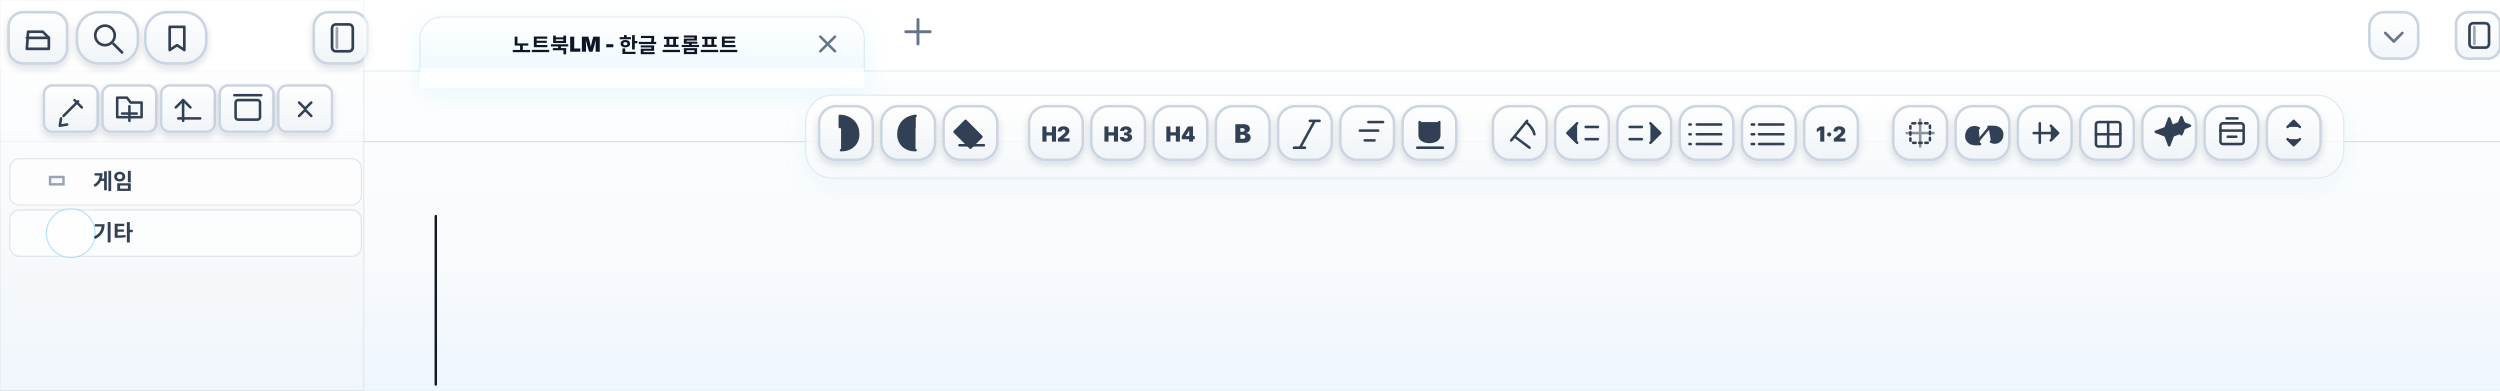
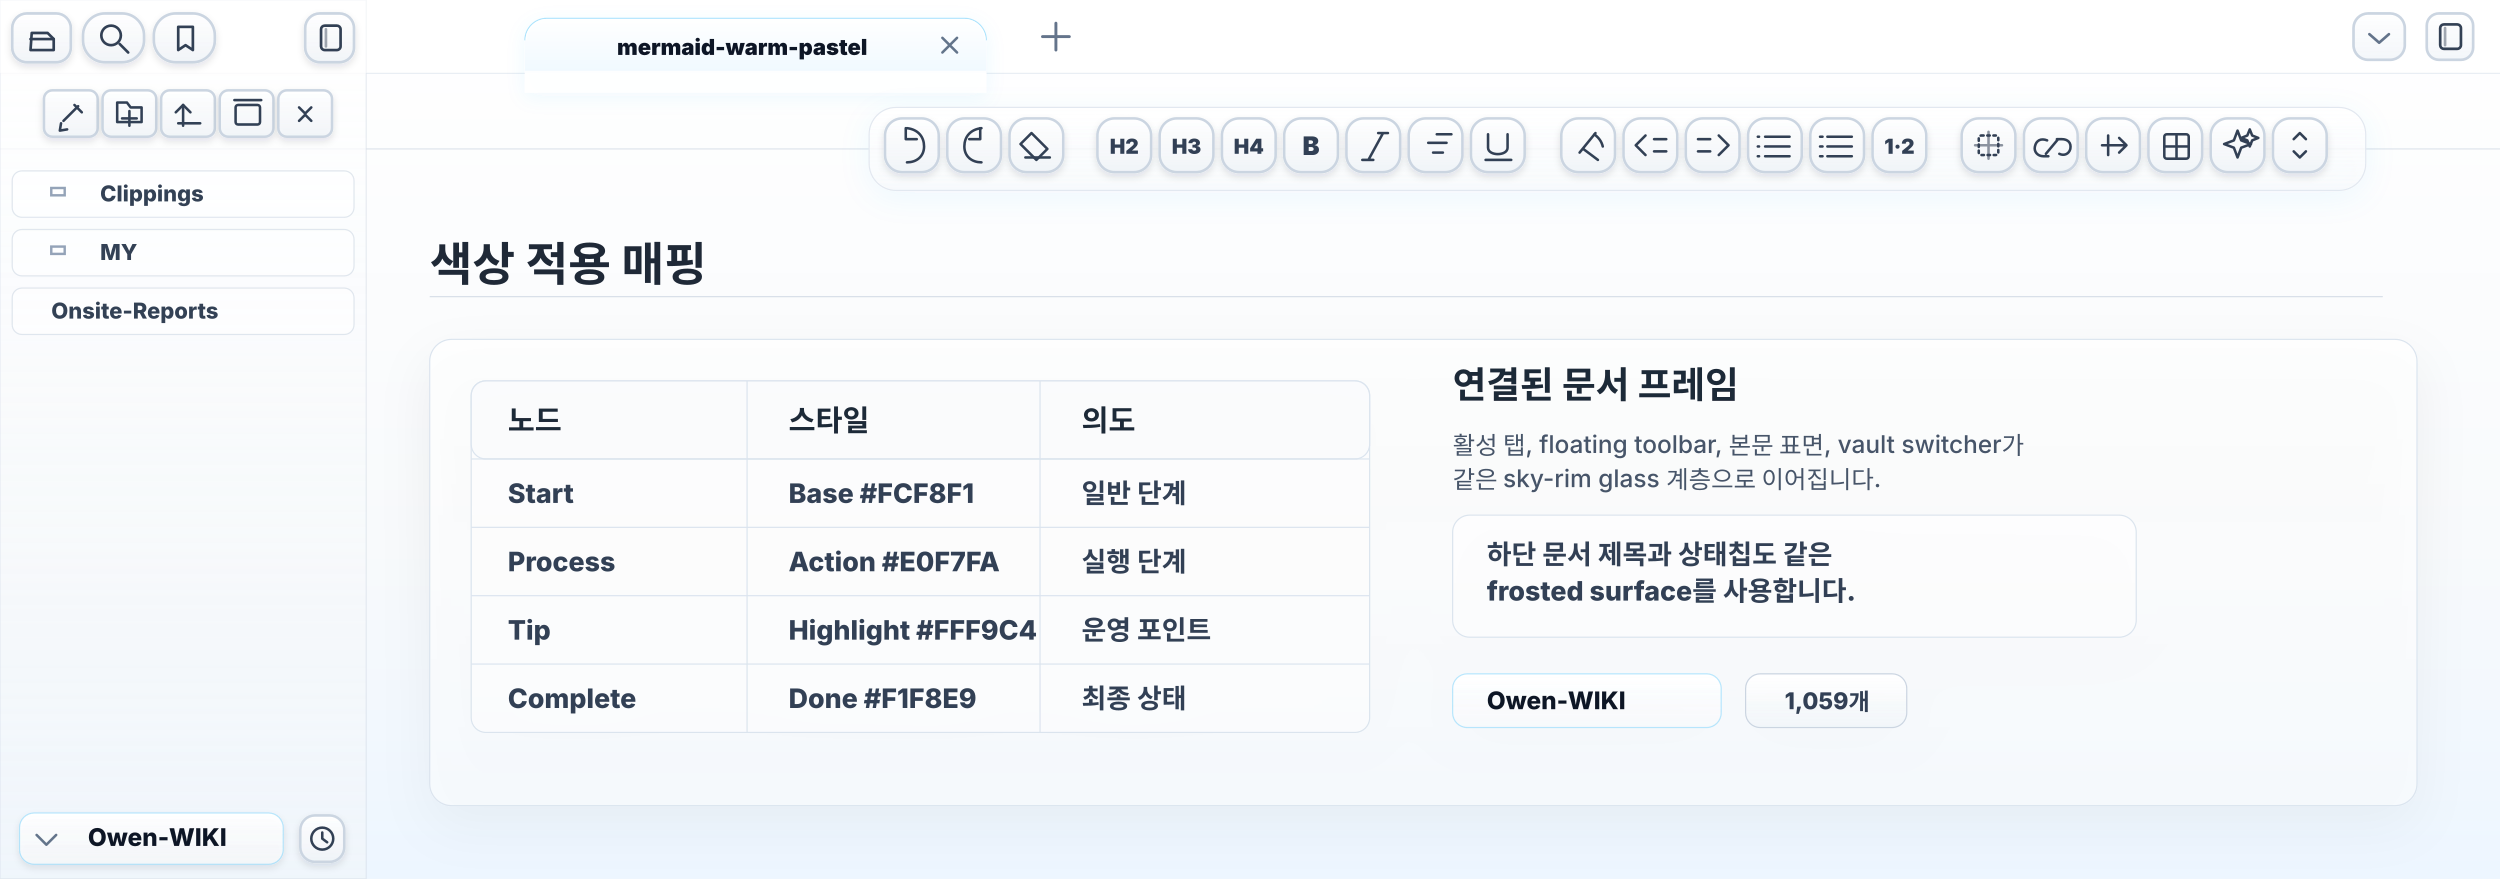
- <svg xmlns="http://www.w3.org/2000/svg" width="2048" height="320" viewBox="0 0 2048 320" role="img" aria-labelledby="title desc">
+ <svg xmlns="http://www.w3.org/2000/svg" width="2048" height="720" viewBox="0 0 2048 720" role="img" aria-labelledby="title desc">
  <defs>
    <linearGradient id="page" x1="0" y1="0" x2="0" y2="1">
      <stop offset="0" stop-color="#ffffff" />
-       <stop offset="0.68" stop-color="#f8fafc" />
-       <stop offset="1" stop-color="#eef6ff" />
+       <stop offset="0.62" stop-color="#f8fafc" />
+       <stop offset="1" stop-color="#edf6ff" />
    </linearGradient>
    <linearGradient id="sidebar" x1="0" y1="0" x2="0" y2="1">
-       <stop offset="0" stop-color="#ffffff" stop-opacity="0.82" />
+       <stop offset="0" stop-color="#ffffff" stop-opacity="0.84" />
      <stop offset="1" stop-color="#f1f5f9" stop-opacity="0.62" />
    </linearGradient>
    <linearGradient id="glass" x1="0" y1="0" x2="0" y2="1">
      <stop offset="0" stop-color="#ffffff" stop-opacity="0.96" />
-       <stop offset="1" stop-color="#f8fafc" stop-opacity="0.78" />
+       <stop offset="1" stop-color="#f8fafc" stop-opacity="0.72" />
    </linearGradient>
    <linearGradient id="activeTab" x1="0" y1="0" x2="0" y2="1">
      <stop offset="0" stop-color="#ffffff" />
      <stop offset="1" stop-color="#f0f9ff" />
    </linearGradient>
    <linearGradient id="button" x1="0" y1="0" x2="0" y2="1">
      <stop offset="0" stop-color="#ffffff" stop-opacity="0.98" />
      <stop offset="1" stop-color="#f1f5f9" stop-opacity="0.84" />
    </linearGradient>
+     <linearGradient id="paper" x1="0" y1="0" x2="0" y2="1">
+       <stop offset="0" stop-color="#ffffff" stop-opacity="0.70" />
+       <stop offset="1" stop-color="#ffffff" stop-opacity="0.46" />
+     </linearGradient>
    <filter id="tabShadow" x="-18%" y="-40%" width="136%" height="190%">
-       <feDropShadow dx="0" dy="18" stdDeviation="20" flood-color="#0f172a" flood-opacity="0.12" />
-       <feDropShadow dx="0" dy="5" stdDeviation="9" flood-color="#38bdf8" flood-opacity="0.10" />
-     </filter>
-     <filter id="toolbarShadow" x="-12%" y="-80%" width="124%" height="260%">
-       <feDropShadow dx="0" dy="20" stdDeviation="22" flood-color="#0f172a" flood-opacity="0.16" />
-       <feDropShadow dx="0" dy="6" stdDeviation="9" flood-color="#38bdf8" flood-opacity="0.08" />
+       <feDropShadow dx="0" dy="15" stdDeviation="18" flood-color="#0f172a" flood-opacity="0.10" />
+       <feDropShadow dx="0" dy="4" stdDeviation="8" flood-color="#38bdf8" flood-opacity="0.08" />
+     </filter>
+     <filter id="toolbarShadow" x="-12%" y="-70%" width="124%" height="240%">
+       <feDropShadow dx="0" dy="22" stdDeviation="24" flood-color="#0f172a" flood-opacity="0.14" />
+       <feDropShadow dx="0" dy="6" stdDeviation="12" flood-color="#38bdf8" flood-opacity="0.08" />
    </filter>
    <filter id="buttonShadow" x="-40%" y="-40%" width="180%" height="180%">
-       <feDropShadow dx="0" dy="3" stdDeviation="3" flood-color="#0f172a" flood-opacity="0.14" />
+       <feDropShadow dx="0" dy="3" stdDeviation="3" flood-color="#0f172a" flood-opacity="0.12" />
+     </filter>
+     <filter id="paperShadow" x="-8%" y="-12%" width="116%" height="128%">
+       <feDropShadow dx="0" dy="18" stdDeviation="22" flood-color="#0f172a" flood-opacity="0.08" />
    </filter>
  </defs>
-   <rect width="2048" height="320" fill="url(#page)" />
-   <path d="M0 58H2048" stroke="#e2e8f0" />
-   <path d="M0 116H2048" stroke="#cbd5e1" stroke-opacity="0.68" />
+   <rect width="2048" height="720" fill="url(#page)" />
+   <path d="M0 60H430M808 60H2048" stroke="#e2e8f0" />
+   <path d="M0 122H2048" stroke="#cbd5e1" stroke-opacity="0.62" />
  <g font-family="Inter, Pretendard, -apple-system, BlinkMacSystemFont, 'Segoe UI', sans-serif">
-     <rect x="0" y="0" width="298" height="320" fill="url(#sidebar)" stroke="#cbd5e1" stroke-opacity="0.45" />
-     <rect x="0" y="0" width="298" height="58" fill="#ffffff" fill-opacity="0.54" />
-     <g transform="translate(7 10)" fill="none" stroke="#334155" stroke-width="2.2" stroke-linecap="round" stroke-linejoin="round">
+     <rect x="0" y="0" width="300" height="720" fill="url(#sidebar)" stroke="#cbd5e1" stroke-opacity="0.42" />
+     <rect x="0" y="0" width="300" height="60" fill="#ffffff" fill-opacity="0.56" />
+     <g transform="translate(10 11)" fill="none" stroke="#334155" stroke-width="2.2" stroke-linecap="round" stroke-linejoin="round">
      <g filter="url(#buttonShadow)">
-         <rect width="48" height="42" rx="12" fill="url(#button)" stroke="#cbd5e1" />
-         <path d="M16 16H28L33 21V30H15Z" />
-         <path d="M15 21H33" />
-       </g>
-       <g transform="translate(56)" filter="url(#buttonShadow)">
-         <rect width="50" height="42" rx="18" fill="url(#button)" stroke="#cbd5e1" />
-         <circle cx="23" cy="19" r="8" />
-         <path d="M30 26L37 33" />
-       </g>
-       <g transform="translate(112)" filter="url(#buttonShadow)">
-         <rect width="50" height="42" rx="18" fill="url(#button)" stroke="#cbd5e1" />
-         <path d="M20 12H32V31L26 27L20 31Z" />
-       </g>
-       <g transform="translate(250)" filter="url(#buttonShadow)">
-         <rect width="44" height="42" rx="12" fill="url(#button)" stroke="#cbd5e1" />
-         <rect x="15" y="10" width="17" height="22" rx="3" />
-         <path d="M19 13V29" stroke-opacity="0.45" />
-       </g>
-     </g>
-     <g transform="translate(36 70)" fill="none" stroke="#334155" stroke-width="2.1" stroke-linecap="round" stroke-linejoin="round">
+         <rect width="48" height="40" rx="12" fill="url(#button)" stroke="#cbd5e1" />
+         <path d="M16 16H29L34 21V30H15Z" />
+         <path d="M15 21H34" />
+       </g>
+       <g transform="translate(58)" filter="url(#buttonShadow)">
+         <rect width="50" height="40" rx="18" fill="url(#button)" stroke="#cbd5e1" />
+         <circle cx="23" cy="18" r="8" />
+         <path d="M30 25L37 32" />
+       </g>
+       <g transform="translate(116)" filter="url(#buttonShadow)">
+         <rect width="50" height="40" rx="18" fill="url(#button)" stroke="#cbd5e1" />
+         <path d="M20 11H32V30L26 26L20 30Z" />
+       </g>
+       <g transform="translate(240)" filter="url(#buttonShadow)">
+         <rect width="40" height="40" rx="12" fill="url(#button)" stroke="#cbd5e1" />
+         <rect x="13" y="10" width="16" height="20" rx="3" />
+         <path d="M17 13V27" stroke-opacity="0.45" />
+       </g>
+     </g>
+     <g transform="translate(36 74)" fill="none" stroke="#334155" stroke-width="2.1" stroke-linecap="round" stroke-linejoin="round">
      <g filter="url(#buttonShadow)">
        <rect width="44" height="38" rx="7" fill="url(#button)" stroke="#cbd5e1" />
        <path d="M16 25L28 13" />
        <path d="M25 12L31 18" />
        <path d="M14 27L13 33L19 32" />
      </g>
      <g transform="translate(48)" filter="url(#buttonShadow)">
        <rect width="44" height="38" rx="7" fill="url(#button)" stroke="#cbd5e1" />
        <path d="M12 26H32V14H23L20 10H12Z" />
        <path d="M22 17V29M16 23H28" />
      </g>
      <g transform="translate(96)" filter="url(#buttonShadow)">
        <rect width="44" height="38" rx="7" fill="url(#button)" stroke="#cbd5e1" />
        <path d="M14 27H32" />
        <path d="M18 12V29" />
        <path d="M12 18L18 12L24 18" />
      </g>
      <g transform="translate(144)" filter="url(#buttonShadow)">
        <rect width="44" height="38" rx="7" fill="url(#button)" stroke="#cbd5e1" />
        <rect x="13" y="12" width="20" height="16" rx="2" />
        <path d="M12 8H34" />
      </g>
      <g transform="translate(192)" filter="url(#buttonShadow)">
        <rect width="44" height="38" rx="7" fill="url(#button)" stroke="#cbd5e1" />
        <path d="M17 14L22 19L27 14" />
        <path d="M17 25L22 20L27 25" />
      </g>
    </g>
-     <g transform="translate(8 130)" font-size="18" font-weight="760" fill="#334155">
-       <rect width="288" height="38" rx="8" fill="#ffffff" fill-opacity="0.60" stroke="#cbd5e1" stroke-opacity="0.58" />
-       <path d="M33 145H44V151H33Z" transform="translate(0 -130)" fill="none" stroke="#94a3b8" stroke-width="2" />
-       <text x="68" y="25">게임</text>
-       <rect y="42" width="288" height="38" rx="8" fill="#ffffff" fill-opacity="0.60" stroke="#cbd5e1" stroke-opacity="0.58" />
-       <circle cx="50" cy="61" r="20" fill="#ffffff" fill-opacity="0.62" stroke="#7dd3fc" stroke-opacity="0.58" />
-       <text x="68" y="67">기타</text>
+     <g transform="translate(10 140)" font-size="18" font-weight="760" fill="#334155">
+       <rect width="280" height="38" rx="8" fill="#ffffff" fill-opacity="0.58" stroke="#cbd5e1" stroke-opacity="0.58" />
+       <path d="M32 14H43V20H32Z" fill="none" stroke="#94a3b8" stroke-width="2" />
+       <text x="72" y="25">Clippings</text>
+       <rect y="48" width="280" height="38" rx="8" fill="#ffffff" fill-opacity="0.58" stroke="#cbd5e1" stroke-opacity="0.58" />
+       <path d="M32 62H43V68H32Z" fill="none" stroke="#94a3b8" stroke-width="2" />
+       <text x="72" y="73">MY</text>
+       <rect y="96" width="280" height="38" rx="8" fill="#ffffff" fill-opacity="0.58" stroke="#cbd5e1" stroke-opacity="0.58" />
+       <text x="32" y="121">Onsite-Reports</text>
+     </g>
+     <g filter="url(#buttonShadow)">
+       <rect x="16" y="666" width="216" height="42" rx="12" fill="url(#glass)" stroke="#7dd3fc" stroke-opacity="0.52" />
+       <text x="72" y="693" font-size="20" font-weight="780" fill="#111827">Owen-WIKI</text>
+       <path d="M34 680L42 688L34 696" fill="none" stroke="#64748b" stroke-width="2.1" stroke-linecap="round" stroke-linejoin="round" transform="rotate(90 38 688)" />
+     </g>
+     <g transform="translate(246 668)" filter="url(#buttonShadow)" fill="none" stroke="#334155" stroke-width="2.1" stroke-linecap="round" stroke-linejoin="round">
+       <rect width="36" height="38" rx="12" fill="url(#button)" stroke="#cbd5e1" />
+       <circle cx="18" cy="19" r="9" />
+       <path d="M18 14V19L22 22" />
    </g>
    <g>
-       <rect x="298" y="0" width="1750" height="58" fill="#ffffff" fill-opacity="0.54" />
-       <g transform="translate(344 14)" filter="url(#tabShadow)">
-         <path d="M0 18C0 8.1 8.1 0 18 0H346C355.9 0 364 8.1 364 18V44H0Z" fill="url(#activeTab)" stroke="#cbd5e1" stroke-opacity="0.55" />
-         <path d="M1 18C1 8.7 8.7 1 18 1H346C355.3 1 363 8.7 363 18" fill="none" stroke="#ffffff" stroke-opacity="0.94" />
-         <rect y="42" width="364" height="16" fill="#ffffff" fill-opacity="0.88" />
-         <text x="168" y="29" text-anchor="middle" font-size="17" font-weight="850" fill="#111827">노트북LM - 한글 프롬프트</text>
-         <path d="M328 16L340 28M340 16L328 28" stroke="#64748b" stroke-width="2.1" stroke-linecap="round" />
-       </g>
-       <g transform="translate(742 26)" stroke="#64748b" stroke-width="2.4" stroke-linecap="round">
-         <path d="M0 0H20" />
-         <path d="M10 -10V10" />
-       </g>
-       <g transform="translate(1941 10)" fill="none" stroke="#64748b" stroke-width="2.2" stroke-linecap="round" stroke-linejoin="round">
-         <rect width="40" height="38" rx="12" fill="url(#button)" stroke="#cbd5e1" />
-         <path d="M13 17L20 24L27 17" />
-       </g>
-       <g transform="translate(2012 10)" fill="none" stroke="#334155" stroke-width="2.2" stroke-linecap="round" stroke-linejoin="round">
-         <rect width="36" height="38" rx="10" fill="url(#button)" stroke="#cbd5e1" />
-         <rect x="11" y="9" width="16" height="20" rx="3" />
+       <rect x="300" y="0" width="1748" height="60" fill="#ffffff" fill-opacity="0.56" />
+       <g transform="translate(430 15)" filter="url(#tabShadow)">
+         <path d="M0 18C0 8.1 8.1 0 18 0H360C369.9 0 378 8.1 378 18V45H0Z" fill="url(#activeTab)" />
+         <path d="M0 18C0 8.1 8.1 0 18 0H360C369.9 0 378 8.1 378 18" fill="none" stroke="#7dd3fc" stroke-opacity="0.62" />
+         <path d="M1 18C1 8.7 8.7 1 18 1H360C369.3 1 377 8.7 377 18" fill="none" stroke="#ffffff" stroke-opacity="0.94" />
+         <rect y="43" width="378" height="18" fill="#ffffff" fill-opacity="0.88" />
+         <text x="178" y="30" text-anchor="middle" font-size="18" font-weight="850" fill="#111827">mermaid-warm-pastel</text>
+         <path d="M342 16L354 28M354 16L342 28" stroke="#64748b" stroke-width="2.1" stroke-linecap="round" />
+       </g>
+       <g transform="translate(854 30)" stroke="#64748b" stroke-width="2.4" stroke-linecap="round">
+         <path d="M0 0H22" />
+         <path d="M11 -11V11" />
+       </g>
+       <g transform="translate(1928 11)" fill="none" stroke="#64748b" stroke-width="2.2" stroke-linecap="round" stroke-linejoin="round">
+         <rect width="42" height="38" rx="12" fill="url(#button)" stroke="#cbd5e1" />
+         <path d="M13 17L21 24L29 17" />
+       </g>
+       <g transform="translate(1988 11)" fill="none" stroke="#334155" stroke-width="2.2" stroke-linecap="round" stroke-linejoin="round">
+         <rect width="38" height="38" rx="10" fill="url(#button)" stroke="#cbd5e1" />
+         <rect x="11" y="9" width="17" height="20" rx="3" />
        <path d="M15 12V26" stroke-opacity="0.45" />
      </g>
    </g>
-     <g transform="translate(660 78)" filter="url(#toolbarShadow)">
-       <rect width="1260" height="68" rx="22" fill="url(#glass)" stroke="#e2e8f0" />
-       <path d="M24 12C120 2 1140 2 1236 12" fill="none" stroke="#ffffff" stroke-opacity="0.94" stroke-width="2" />
-     </g>
-     <g transform="translate(671 87)" fill="#334155" stroke="#334155" stroke-width="2.1" stroke-linecap="round" stroke-linejoin="round">
+     <g transform="translate(712 88)" filter="url(#toolbarShadow)">
+       <rect width="1226" height="68" rx="22" fill="url(#glass)" stroke="#e2e8f0" />
+       <path d="M24 12C120 2 1106 2 1202 12" fill="none" stroke="#ffffff" stroke-opacity="0.94" stroke-width="2" />
+     </g>
+     <g transform="translate(725 97)" fill="none" stroke="#334155" stroke-width="2.1" stroke-linecap="round" stroke-linejoin="round">
      <g filter="url(#buttonShadow)">
        <rect width="44" height="44" rx="14" fill="url(#button)" stroke="#cbd5e1" />
        <path d="M26 17H17V8" />
        <path d="M18 8C27 9 32 15 32 23C32 31 26 36 18 36" />
      </g>
      <g transform="translate(51)" filter="url(#buttonShadow)">
        <rect width="44" height="44" rx="14" fill="url(#button)" stroke="#cbd5e1" />
        <path d="M18 17H27V8" />
        <path d="M28 8C19 9 14 15 14 23C14 31 20 36 28 36" />
      </g>
      <g transform="translate(102)" filter="url(#buttonShadow)">
        <rect width="44" height="44" rx="14" fill="url(#button)" stroke="#cbd5e1" />
        <path d="M18 12L31 25L22 34L9 21Z" />
        <path d="M13 32H33" />
      </g>
-       <g transform="translate(172)" filter="url(#buttonShadow)">
+       <g transform="translate(174)" filter="url(#buttonShadow)">
        <rect width="44" height="44" rx="14" fill="url(#button)" stroke="#cbd5e1" />
        <text x="22" y="29" text-anchor="middle" font-size="17" font-weight="850" fill="#334155" stroke="none">H2</text>
      </g>
-       <g transform="translate(223)" filter="url(#buttonShadow)">
+       <g transform="translate(225)" filter="url(#buttonShadow)">
        <rect width="44" height="44" rx="14" fill="url(#button)" stroke="#cbd5e1" />
        <text x="22" y="29" text-anchor="middle" font-size="17" font-weight="850" fill="#334155" stroke="none">H3</text>
      </g>
-       <g transform="translate(274)" filter="url(#buttonShadow)">
+       <g transform="translate(276)" filter="url(#buttonShadow)">
        <rect width="44" height="44" rx="14" fill="url(#button)" stroke="#cbd5e1" />
        <text x="22" y="29" text-anchor="middle" font-size="17" font-weight="850" fill="#334155" stroke="none">H4</text>
      </g>
-       <g transform="translate(325)" filter="url(#buttonShadow)">
+       <g transform="translate(327)" filter="url(#buttonShadow)">
        <rect width="44" height="44" rx="14" fill="url(#button)" stroke="#cbd5e1" />
        <text x="22" y="30" text-anchor="middle" font-size="21" font-weight="850" fill="#334155" stroke="none">B</text>
      </g>
-       <g transform="translate(376)" filter="url(#buttonShadow)">
+       <g transform="translate(378)" filter="url(#buttonShadow)">
        <rect width="44" height="44" rx="14" fill="url(#button)" stroke="#cbd5e1" />
        <path d="M26 12H34M13 34H22M30 12L18 34" />
      </g>
-       <g transform="translate(427)" filter="url(#buttonShadow)">
+       <g transform="translate(429)" filter="url(#buttonShadow)">
        <rect width="44" height="44" rx="14" fill="url(#button)" stroke="#cbd5e1" />
        <path d="M16 20H31M20 28H28M23 13H35" />
      </g>
-       <g transform="translate(478)" filter="url(#buttonShadow)">
+       <g transform="translate(480)" filter="url(#buttonShadow)">
        <rect width="44" height="44" rx="14" fill="url(#button)" stroke="#cbd5e1" />
        <path d="M14 13V24C14 31 30 31 30 24V13M12 34H33" />
      </g>
-       <g transform="translate(552)" filter="url(#buttonShadow)">
+       <g transform="translate(554)" filter="url(#buttonShadow)">
        <rect width="44" height="44" rx="14" fill="url(#button)" stroke="#cbd5e1" />
        <path d="M28 12L15 28M18 25L30 34M27 13C31 16 33 19 34 23" />
      </g>
-       <g transform="translate(603)" filter="url(#buttonShadow)">
+       <g transform="translate(605)" filter="url(#buttonShadow)">
        <rect width="44" height="44" rx="14" fill="url(#button)" stroke="#cbd5e1" />
        <path d="M18 14L10 22L18 30M25 17H35M25 27H35" />
      </g>
-       <g transform="translate(654)" filter="url(#buttonShadow)">
+       <g transform="translate(656)" filter="url(#buttonShadow)">
        <rect width="44" height="44" rx="14" fill="url(#button)" stroke="#cbd5e1" />
        <path d="M27 14L35 22L27 30M10 17H20M10 27H20" />
      </g>
-       <g transform="translate(705)" filter="url(#buttonShadow)">
+       <g transform="translate(707)" filter="url(#buttonShadow)">
        <rect width="44" height="44" rx="14" fill="url(#button)" stroke="#cbd5e1" />
        <path d="M14 15H34M14 23H34M14 31H34M8 15H9M8 23H9M8 31H9" />
      </g>
-       <g transform="translate(756)" filter="url(#buttonShadow)">
+       <g transform="translate(758)" filter="url(#buttonShadow)">
        <rect width="44" height="44" rx="14" fill="url(#button)" stroke="#cbd5e1" />
        <path d="M14 15H34M14 23H34M14 31H34M8 15H10M8 23H10M8 31H10" />
      </g>
-       <g transform="translate(807)" filter="url(#buttonShadow)">
+       <g transform="translate(809)" filter="url(#buttonShadow)">
        <rect width="44" height="44" rx="14" fill="url(#button)" stroke="#cbd5e1" />
        <text x="22" y="29" text-anchor="middle" font-size="17" font-weight="850" fill="#334155" stroke="none">1·2</text>
      </g>
-       <g transform="translate(880)" filter="url(#buttonShadow)">
+       <g transform="translate(882)" filter="url(#buttonShadow)">
        <rect width="44" height="44" rx="14" fill="url(#button)" stroke="#cbd5e1" />
        <rect x="14" y="14" width="16" height="16" rx="2" stroke-dasharray="2 3" fill="none" />
        <path d="M11 22H33M22 11V33" stroke-opacity="0.55" />
      </g>
-       <g transform="translate(931)" filter="url(#buttonShadow)">
+       <g transform="translate(933)" filter="url(#buttonShadow)">
        <rect width="44" height="44" rx="14" fill="url(#button)" stroke="#cbd5e1" />
        <path d="M18 29L28 17M19 18C14 16 10 18 9 23C8 27 11 31 16 31H20M27 17H31C36 17 39 20 38 25C37 29 33 31 29 29" />
      </g>
-       <g transform="translate(982)" filter="url(#buttonShadow)">
+       <g transform="translate(984)" filter="url(#buttonShadow)">
        <rect width="44" height="44" rx="14" fill="url(#button)" stroke="#cbd5e1" />
        <path d="M13 22H33M27 16L33 22L27 28M18 14V30" />
      </g>
-       <g transform="translate(1033)" filter="url(#buttonShadow)">
+       <g transform="translate(1035)" filter="url(#buttonShadow)">
        <rect width="44" height="44" rx="14" fill="url(#button)" stroke="#cbd5e1" />
        <rect x="13" y="13" width="20" height="20" rx="2" fill="none" />
        <path d="M23 13V33M13 23H33" />
      </g>
-       <g transform="translate(1084)" filter="url(#buttonShadow)">
+       <g transform="translate(1086)" filter="url(#buttonShadow)">
        <rect width="44" height="44" rx="14" fill="url(#button)" stroke="#cbd5e1" />
        <path d="M22 10L25 18L33 21L25 24L22 32L19 24L11 21L19 18ZM32 9L34 14L39 16L34 18L32 23L30 18L25 16L30 14Z" />
      </g>
-       <g transform="translate(1135)" filter="url(#buttonShadow)">
-         <rect width="44" height="44" rx="14" fill="url(#button)" stroke="#cbd5e1" />
-         <rect x="13" y="14" width="19" height="17" rx="2" fill="none" />
-         <path d="M13 20H32M18 10H27M19 25H26" />
-       </g>
-       <g transform="translate(1186)" filter="url(#buttonShadow)">
+       <g transform="translate(1137)" filter="url(#buttonShadow)">
        <rect width="44" height="44" rx="14" fill="url(#button)" stroke="#cbd5e1" />
        <path d="M17 27L22 32L27 27M17 17L22 12L27 17" />
      </g>
    </g>
-     <rect x="356" y="176" width="2" height="140" rx="1" fill="#111827" />
+     <g transform="translate(352 188)">
+       <text x="0" y="42" font-size="38" font-weight="850" fill="#1f2937">색상 적용 매핑</text>
+       <path d="M0 55H1600" stroke="#cbd5e1" stroke-opacity="0.72" />
+       <g transform="translate(0 90)" filter="url(#paperShadow)">
+         <rect width="1628" height="382" rx="18" fill="url(#paper)" stroke="#dbe4ee" />
+         <rect x="34" y="34" width="736" height="288" rx="12" fill="#ffffff" fill-opacity="0.54" stroke="#dbe4ee" />
+         <rect x="34" y="34" width="736" height="64" rx="12" fill="#f8fafc" fill-opacity="0.76" stroke="#dbe4ee" />
+         <path d="M34 98H770M34 154H770M34 210H770M34 266H770M260 34V322M500 34V322" stroke="#dbe4ee" />
+         <g font-size="24" font-weight="850" fill="#1f2937">
+           <text x="64" y="75">노드</text>
+           <text x="294" y="75">스타일</text>
+           <text x="534" y="75">의도</text>
+         </g>
+         <g font-size="22" font-weight="760" fill="#334155">
+           <text x="64" y="134">Start</text>
+           <text x="294" y="134">Base  #FCF8F1</text>
+           <text x="534" y="134">일반 단계</text>
+           <text x="64" y="190">Process</text>
+           <text x="294" y="190">Action  #E0F7FA</text>
+           <text x="534" y="190">실행 단계</text>
+           <text x="64" y="246">Tip</text>
+           <text x="294" y="246">Highlight  #FFF9C4</text>
+           <text x="534" y="246">운영 포인트</text>
+           <text x="64" y="302">Complete</text>
+           <text x="294" y="302">Done  #F1F8E9</text>
+           <text x="534" y="302">최종 상태</text>
+         </g>
+         <g transform="translate(838 48)">
+           <text x="0" y="0" font-size="30" font-weight="850" fill="#1f2937">연결된 문서 프레임</text>
+           <text font-size="20" font-weight="520" fill="#475569">
+             <tspan x="0" y="46">활성 탭, floating toolbar, 본문 표면, vault switcher가</tspan>
+             <tspan x="0" y="74">같은 sky-rim glass 계층으로 이어집니다.</tspan>
+           </text>
+           <rect x="0" y="96" width="560" height="100" rx="14" fill="#ffffff" fill-opacity="0.58" stroke="#dbe4ee" />
+           <text font-size="22" font-weight="760" fill="#334155">
+             <tspan x="28" y="136">하단 문서 제목과 상태칩도 같은</tspan>
+             <tspan x="28" y="166">frosted surface를 사용합니다.</tspan>
+           </text>
+           <rect x="0" y="226" width="220" height="44" rx="12" fill="url(#glass)" stroke="#7dd3fc" stroke-opacity="0.52" />
+           <text x="28" y="255" font-size="20" font-weight="780" fill="#111827">Owen-WIKI</text>
+           <rect x="240" y="226" width="132" height="44" rx="12" fill="url(#button)" stroke="#cbd5e1" />
+           <text x="272" y="255" font-size="19" font-weight="760" fill="#334155">1,059개</text>
+         </g>
+       </g>
+     </g>
  </g>
</svg>
